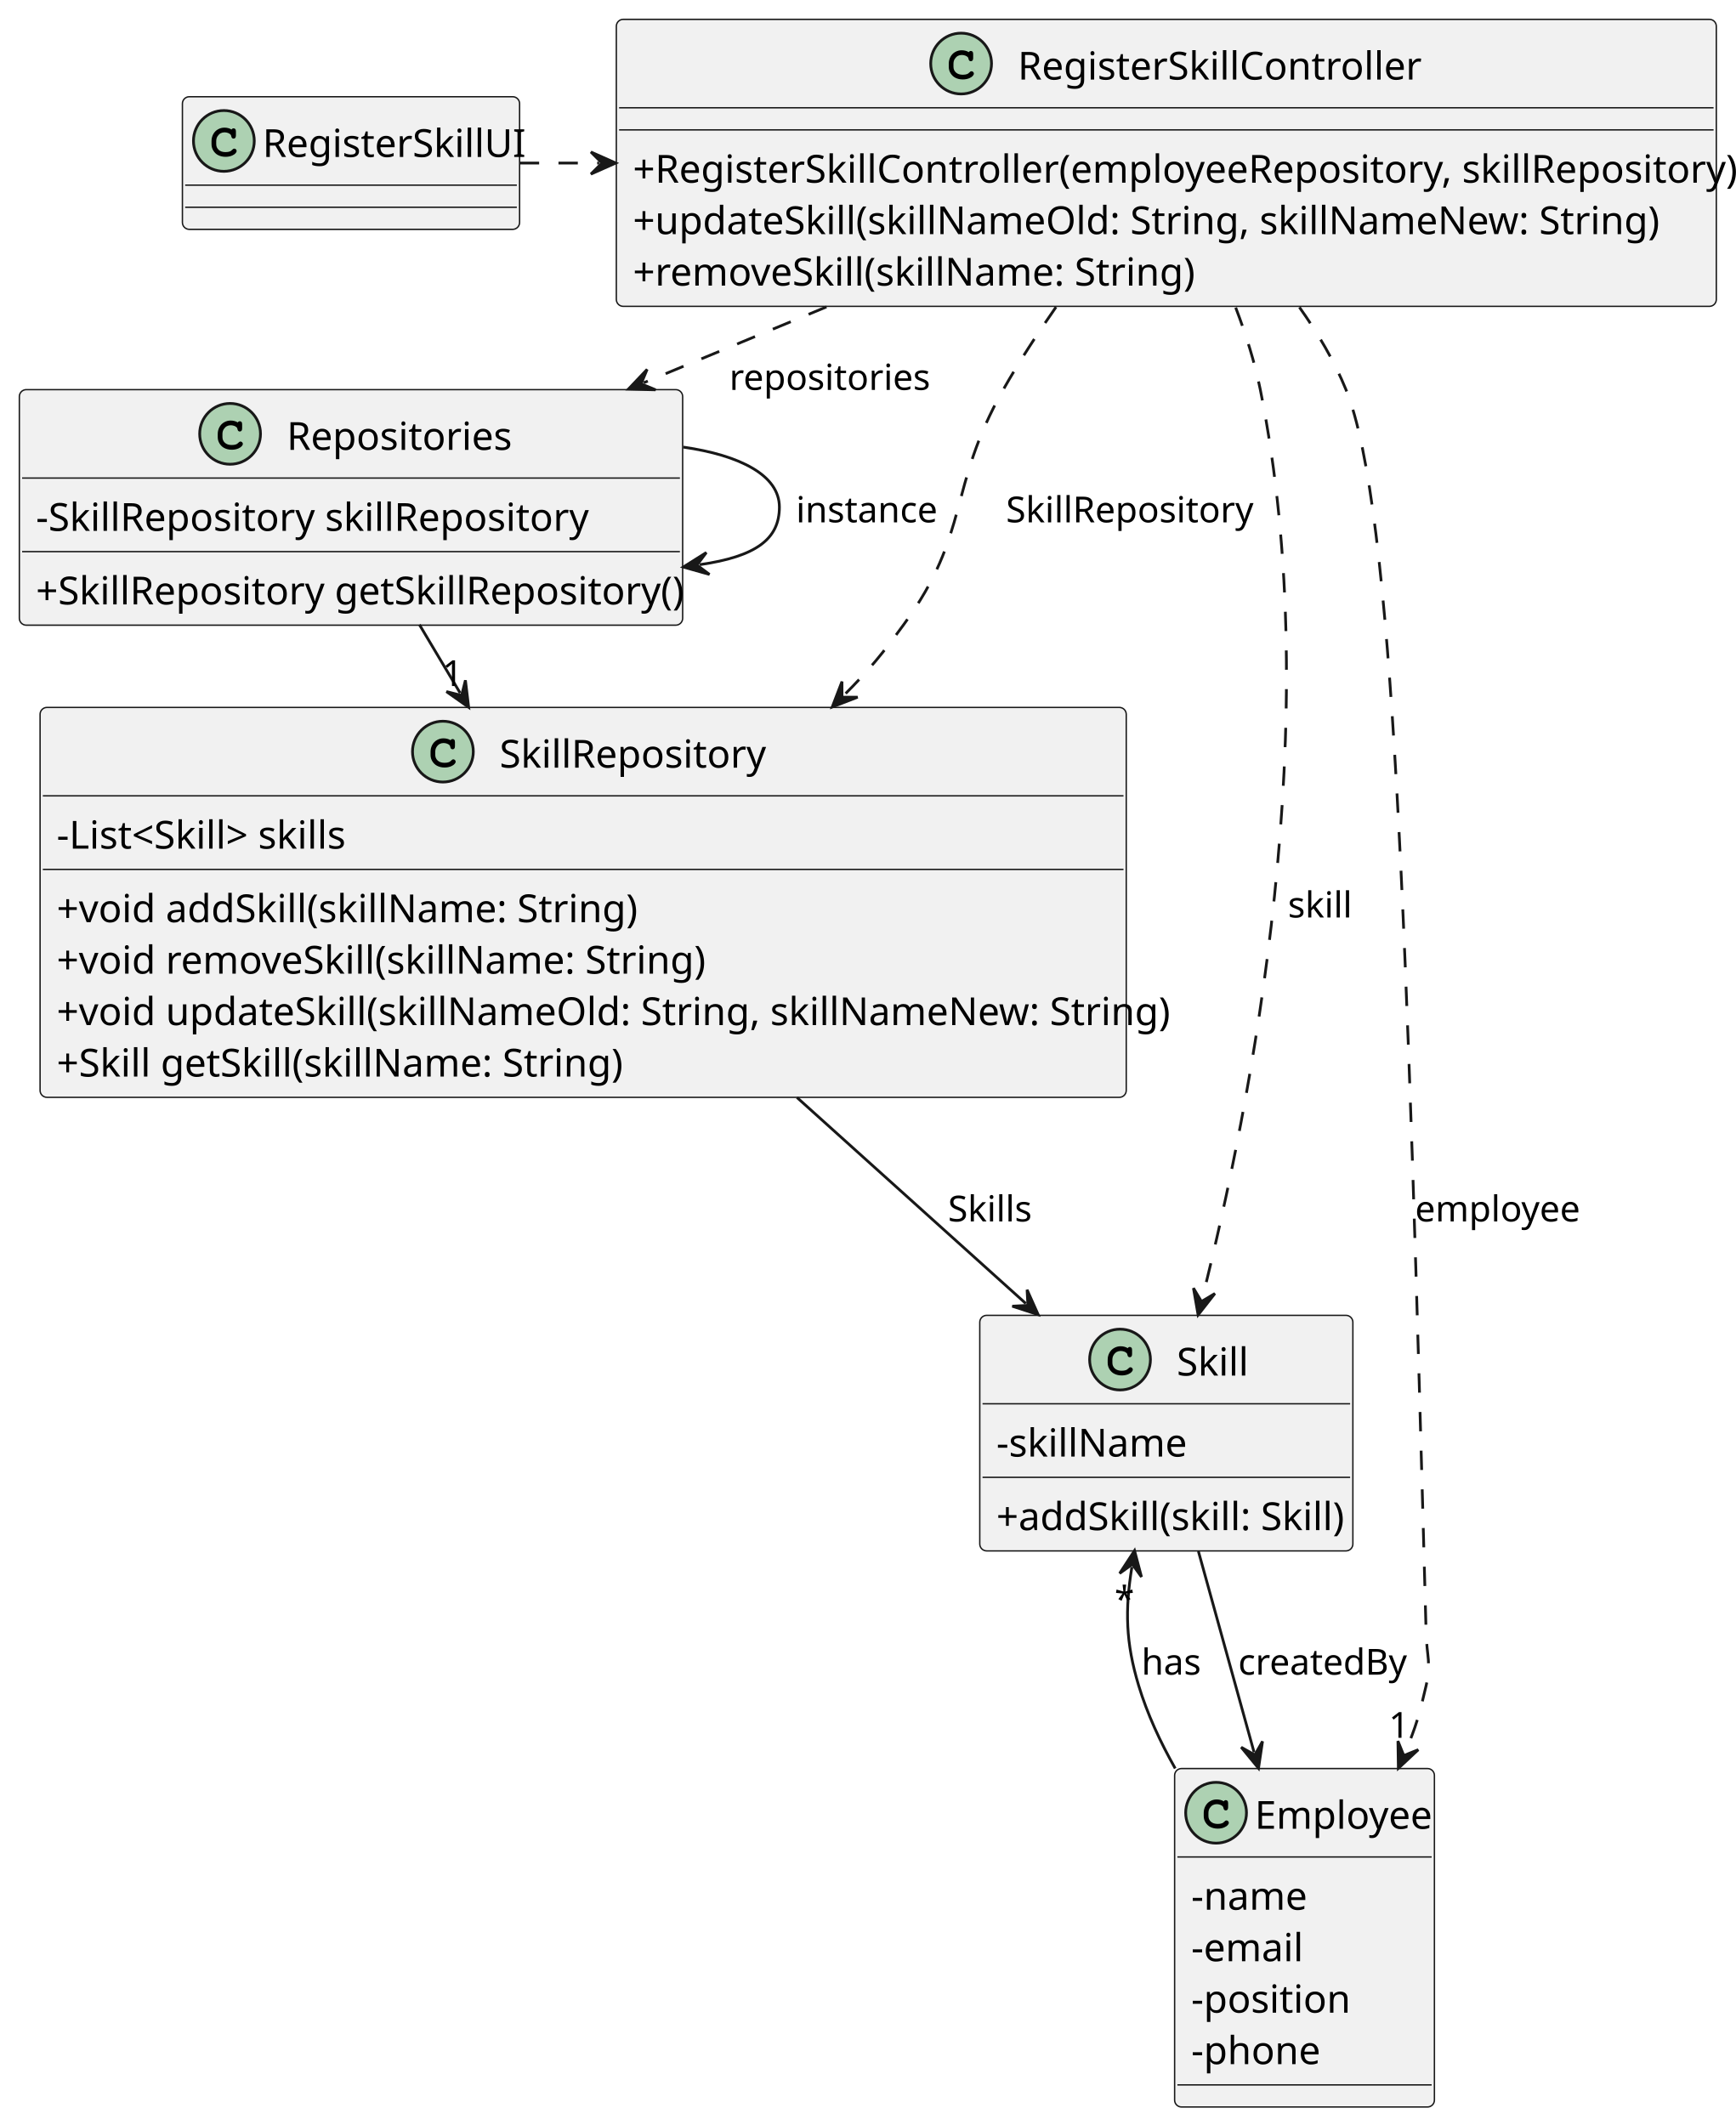
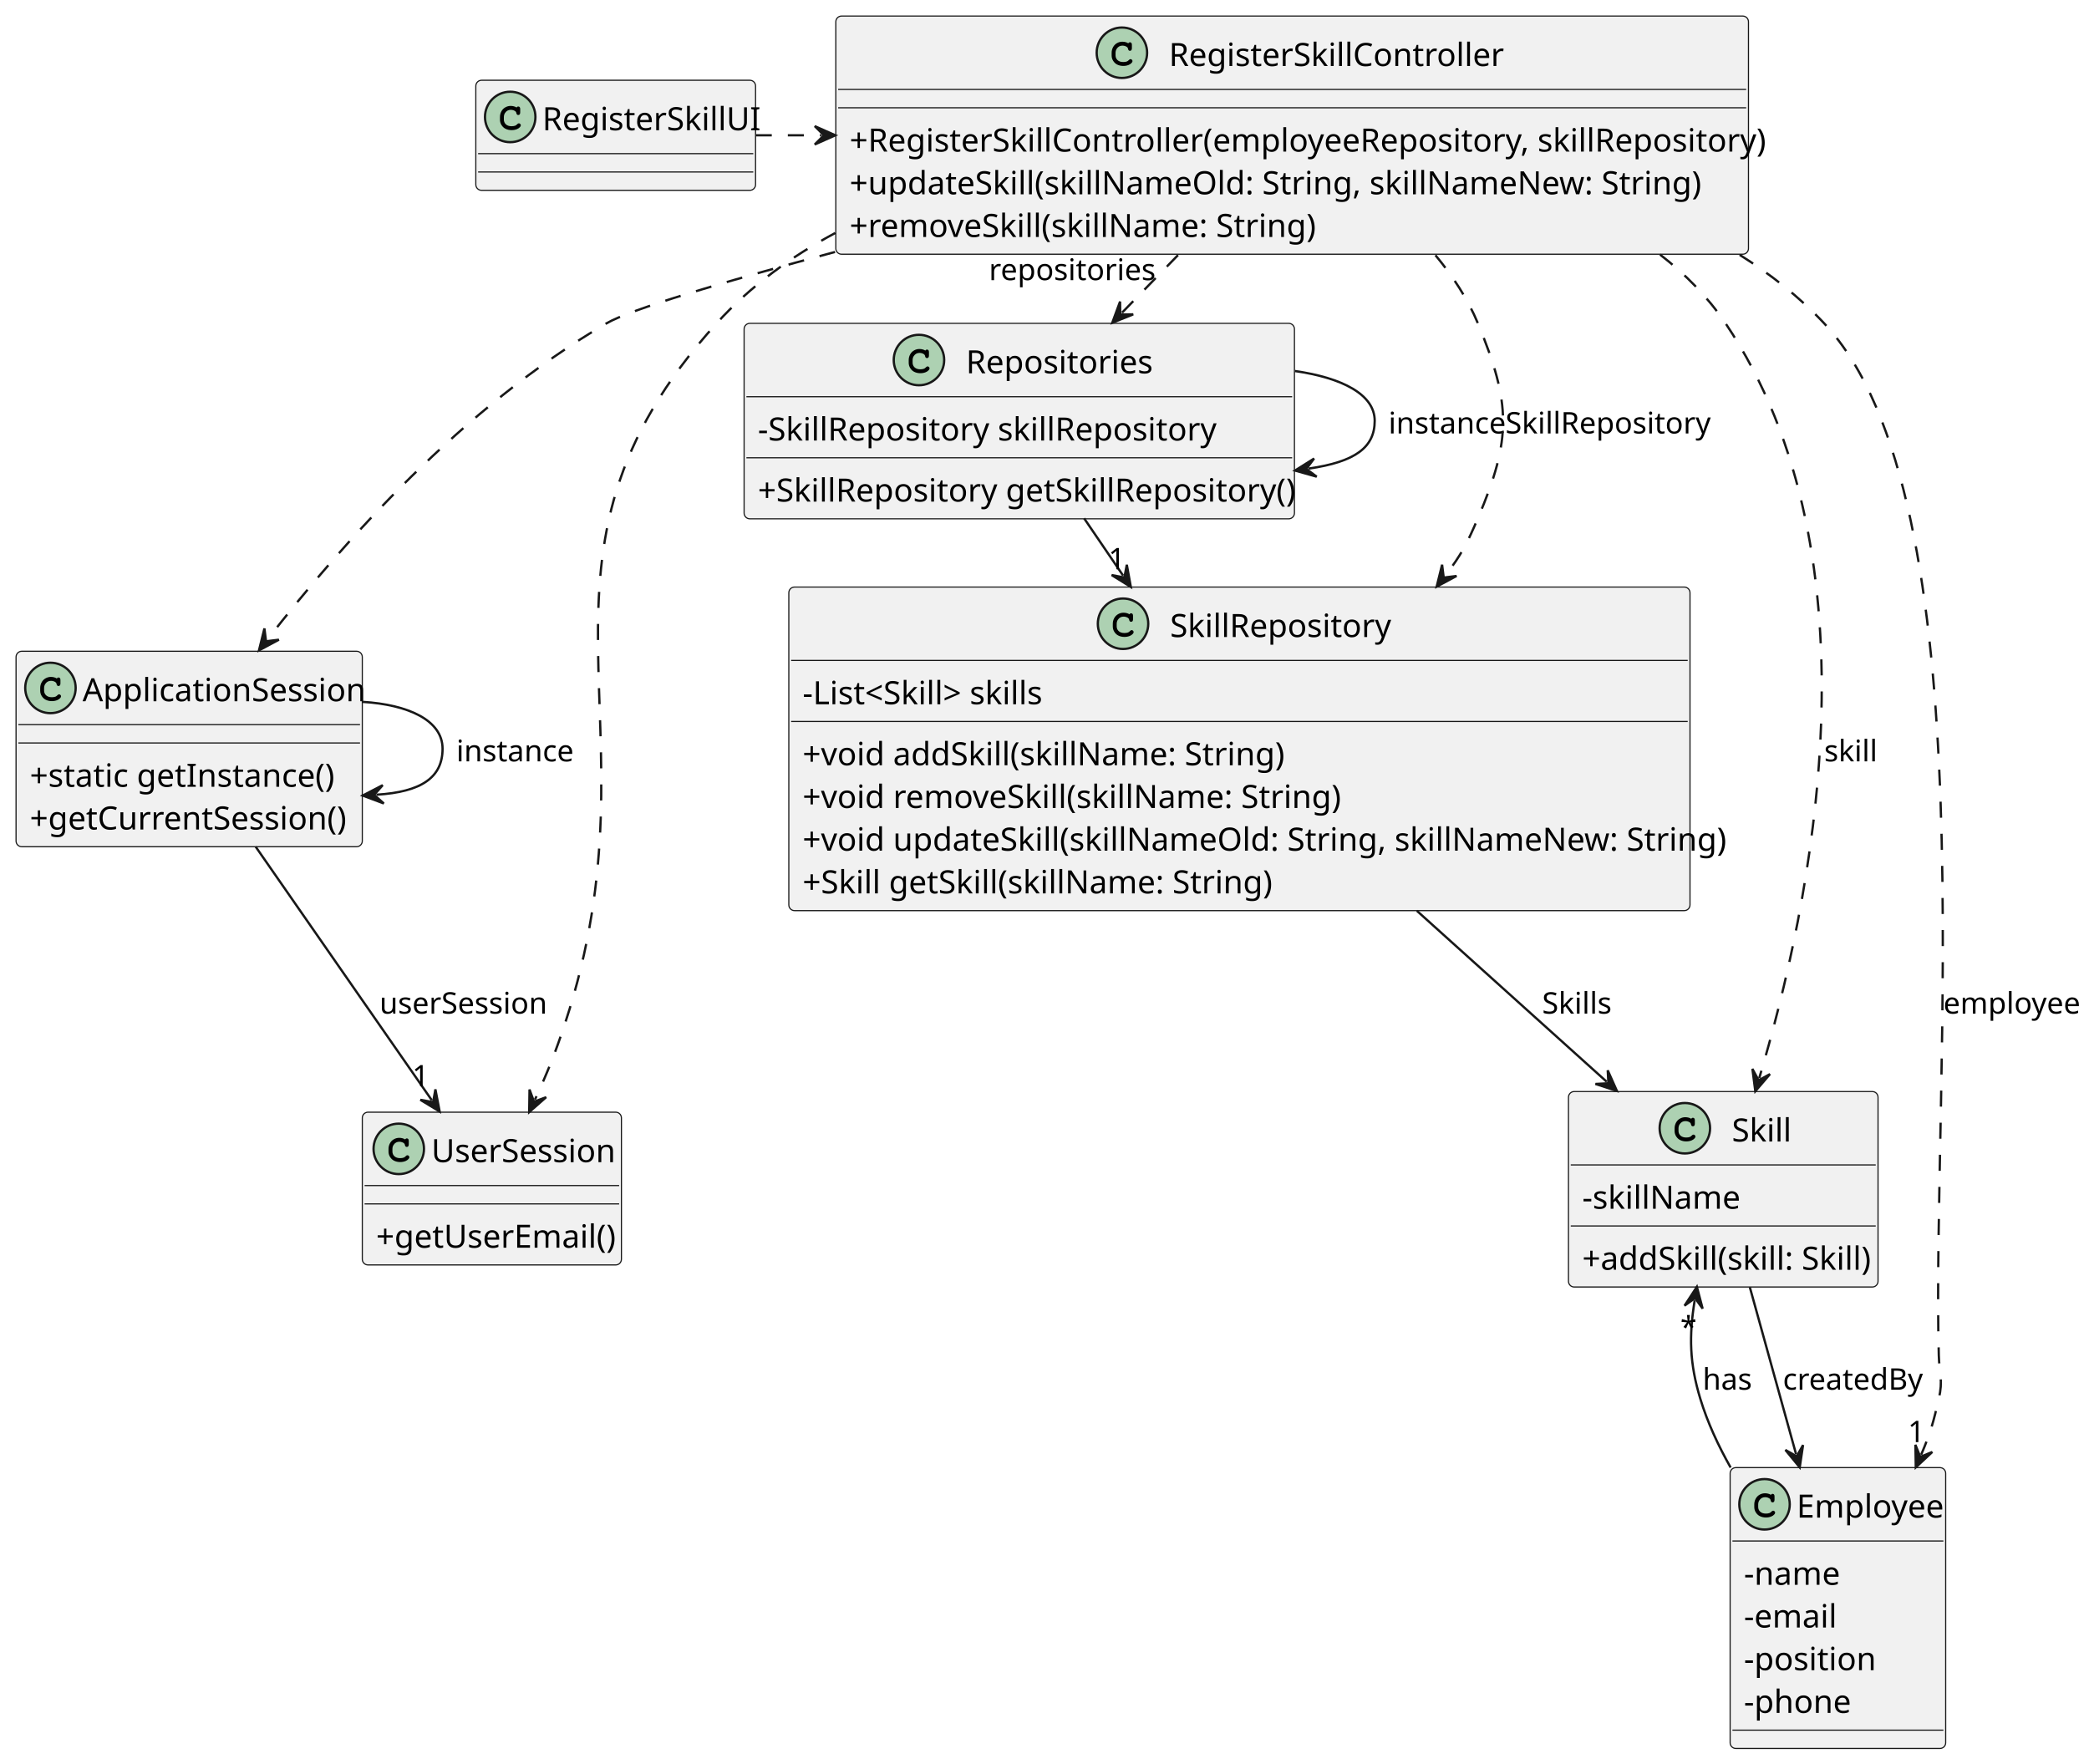
- <svg xmlns="http://www.w3.org/2000/svg" contentStyleType="text/css" height="769px" preserveAspectRatio="none" style="width:628px;height:769px;background:#FFFFFF;" version="1.1" viewBox="0 0 628 769" width="628px" zoomAndPan="magnify">
+ <svg xmlns="http://www.w3.org/2000/svg" contentStyleType="text/css" height="769px" preserveAspectRatio="none" style="width:911px;height:769px;background:#FFFFFF;" version="1.1" viewBox="0 0 911 769" width="911px" zoomAndPan="magnify">
  <defs />
  <g>
+     <g id="elem_ApplicationSession">
+       <rect codeLine="12" fill="#F1F1F1" height="85.242" id="ApplicationSession" rx="2.5" ry="2.5" style="stroke:#181818;stroke-width:0.5;" width="151" x="7" y="284" />
+       <ellipse cx="22" cy="300" fill="#ADD1B2" rx="11" ry="11" style="stroke:#181818;stroke-width:1.0;" />
+       <path d="M24.766,295.875 Q24.922,295.656 25.109,295.547 Q25.297,295.438 25.516,295.438 Q25.891,295.438 26.125,295.703 Q26.359,295.953 26.359,296.562 L26.359,298.016 Q26.359,298.625 26.125,298.891 Q25.891,299.156 25.516,299.156 Q25.172,299.156 24.969,298.953 Q24.766,298.766 24.656,298.25 Q24.609,297.891 24.422,297.703 Q24.094,297.328 23.484,297.109 Q22.875,296.891 22.25,296.891 Q21.484,296.891 20.844,297.219 Q20.219,297.547 19.719,298.297 Q19.234,299.047 19.234,300.078 L19.234,301.172 Q19.234,302.406 20.125,303.234 Q21.016,304.047 22.609,304.047 Q23.547,304.047 24.203,303.797 Q24.594,303.641 25.016,303.203 Q25.281,302.938 25.422,302.859 Q25.578,302.781 25.781,302.781 Q26.109,302.781 26.359,303.047 Q26.625,303.297 26.625,303.641 Q26.625,303.984 26.281,304.391 Q25.781,304.969 24.984,305.297 Q23.906,305.75 22.609,305.75 Q21.094,305.75 19.891,305.125 Q18.906,304.625 18.219,303.562 Q17.531,302.484 17.531,301.203 L17.531,300.047 Q17.531,298.719 18.141,297.578 Q18.766,296.422 19.859,295.812 Q20.953,295.188 22.188,295.188 Q22.922,295.188 23.562,295.359 Q24.219,295.516 24.766,295.875 Z " fill="#000000" />
+       <text fill="#000000" font-family="sans-serif" font-size="14" lengthAdjust="spacing" textLength="119" x="36" y="305.797">ApplicationSession</text>
+       <line style="stroke:#181818;stroke-width:0.5;" x1="8" x2="157" y1="316" y2="316" />
+       <line style="stroke:#181818;stroke-width:0.5;" x1="8" x2="157" y1="324" y2="324" />
+       <text fill="#000000" font-family="sans-serif" font-size="14" lengthAdjust="spacing" textLength="128" x="13" y="343.107">+static getInstance()</text>
+       <text fill="#000000" font-family="sans-serif" font-size="14" lengthAdjust="spacing" textLength="136" x="13" y="361.728">+getCurrentSession()</text>
+     </g>
+     <g id="elem_UserSession">
+       <rect codeLine="18" fill="#F1F1F1" height="66.621" id="UserSession" rx="2.5" ry="2.5" style="stroke:#181818;stroke-width:0.5;" width="113" x="158" y="485" />
+       <ellipse cx="173.9" cy="501" fill="#ADD1B2" rx="11" ry="11" style="stroke:#181818;stroke-width:1.0;" />
+       <path d="M176.666,496.875 Q176.822,496.656 177.009,496.547 Q177.197,496.438 177.416,496.438 Q177.791,496.438 178.025,496.703 Q178.259,496.953 178.259,497.562 L178.259,499.016 Q178.259,499.625 178.025,499.891 Q177.791,500.156 177.416,500.156 Q177.072,500.156 176.869,499.953 Q176.666,499.766 176.556,499.25 Q176.509,498.891 176.322,498.703 Q175.994,498.328 175.384,498.109 Q174.775,497.891 174.15,497.891 Q173.384,497.891 172.744,498.219 Q172.119,498.547 171.619,499.297 Q171.134,500.047 171.134,501.078 L171.134,502.172 Q171.134,503.406 172.025,504.234 Q172.916,505.047 174.509,505.047 Q175.447,505.047 176.103,504.797 Q176.494,504.641 176.916,504.203 Q177.181,503.938 177.322,503.859 Q177.478,503.781 177.681,503.781 Q178.009,503.781 178.259,504.047 Q178.525,504.297 178.525,504.641 Q178.525,504.984 178.181,505.391 Q177.681,505.969 176.884,506.297 Q175.806,506.75 174.509,506.75 Q172.994,506.75 171.791,506.125 Q170.806,505.625 170.119,504.562 Q169.431,503.484 169.431,502.203 L169.431,501.047 Q169.431,499.719 170.041,498.578 Q170.666,497.422 171.759,496.812 Q172.853,496.188 174.088,496.188 Q174.822,496.188 175.463,496.359 Q176.119,496.516 176.666,496.875 Z " fill="#000000" />
+       <text fill="#000000" font-family="sans-serif" font-size="14" lengthAdjust="spacing" textLength="79" x="188.1" y="506.797">UserSession</text>
+       <line style="stroke:#181818;stroke-width:0.5;" x1="159" x2="270" y1="517" y2="517" />
+       <line style="stroke:#181818;stroke-width:0.5;" x1="159" x2="270" y1="525" y2="525" />
+       <text fill="#000000" font-family="sans-serif" font-size="14" lengthAdjust="spacing" textLength="101" x="164" y="544.107">+getUserEmail()</text>
+     </g>
    <g id="elem_Employee">
-       <rect codeLine="16" fill="#F1F1F1" height="122.484" id="Employee" rx="2.5" ry="2.5" style="stroke:#181818;stroke-width:0.5;" width="94" x="425" y="640" />
-       <ellipse cx="440" cy="656" fill="#ADD1B2" rx="11" ry="11" style="stroke:#181818;stroke-width:1.0;" />
-       <path d="M442.766,651.875 Q442.922,651.656 443.109,651.547 Q443.297,651.438 443.516,651.438 Q443.891,651.438 444.125,651.703 Q444.359,651.953 444.359,652.562 L444.359,654.016 Q444.359,654.625 444.125,654.891 Q443.891,655.156 443.516,655.156 Q443.172,655.156 442.969,654.953 Q442.766,654.766 442.656,654.25 Q442.609,653.891 442.422,653.703 Q442.094,653.328 441.484,653.109 Q440.875,652.891 440.25,652.891 Q439.484,652.891 438.844,653.219 Q438.219,653.547 437.719,654.297 Q437.234,655.047 437.234,656.078 L437.234,657.172 Q437.234,658.406 438.125,659.234 Q439.016,660.047 440.609,660.047 Q441.547,660.047 442.203,659.797 Q442.594,659.641 443.016,659.203 Q443.281,658.938 443.422,658.859 Q443.578,658.781 443.781,658.781 Q444.109,658.781 444.359,659.047 Q444.625,659.297 444.625,659.641 Q444.625,659.984 444.281,660.391 Q443.781,660.969 442.984,661.297 Q441.906,661.75 440.609,661.75 Q439.094,661.75 437.891,661.125 Q436.906,660.625 436.219,659.562 Q435.531,658.484 435.531,657.203 L435.531,656.047 Q435.531,654.719 436.141,653.578 Q436.766,652.422 437.859,651.812 Q438.953,651.188 440.188,651.188 Q440.922,651.188 441.562,651.359 Q442.219,651.516 442.766,651.875 Z " fill="#000000" />
-       <text fill="#000000" font-family="sans-serif" font-size="14" lengthAdjust="spacing" textLength="62" x="454" y="661.797">Employee</text>
-       <line style="stroke:#181818;stroke-width:0.5;" x1="426" x2="518" y1="672" y2="672" />
-       <text fill="#000000" font-family="sans-serif" font-size="14" lengthAdjust="spacing" textLength="40" x="431" y="691.107">-name</text>
-       <text fill="#000000" font-family="sans-serif" font-size="14" lengthAdjust="spacing" textLength="38" x="431" y="709.729">-email</text>
-       <text fill="#000000" font-family="sans-serif" font-size="14" lengthAdjust="spacing" textLength="54" x="431" y="728.35">-position</text>
-       <text fill="#000000" font-family="sans-serif" font-size="14" lengthAdjust="spacing" textLength="45" x="431" y="746.971">-phone</text>
-       <line style="stroke:#181818;stroke-width:0.5;" x1="426" x2="518" y1="754.484" y2="754.484" />
+       <rect codeLine="23" fill="#F1F1F1" height="122.484" id="Employee" rx="2.5" ry="2.5" style="stroke:#181818;stroke-width:0.5;" width="94" x="754.5" y="640" />
+       <ellipse cx="769.5" cy="656" fill="#ADD1B2" rx="11" ry="11" style="stroke:#181818;stroke-width:1.0;" />
+       <path d="M772.266,651.875 Q772.422,651.656 772.609,651.547 Q772.797,651.438 773.016,651.438 Q773.391,651.438 773.625,651.703 Q773.859,651.953 773.859,652.562 L773.859,654.016 Q773.859,654.625 773.625,654.891 Q773.391,655.156 773.016,655.156 Q772.672,655.156 772.469,654.953 Q772.266,654.766 772.156,654.25 Q772.109,653.891 771.922,653.703 Q771.594,653.328 770.984,653.109 Q770.375,652.891 769.75,652.891 Q768.984,652.891 768.344,653.219 Q767.719,653.547 767.219,654.297 Q766.734,655.047 766.734,656.078 L766.734,657.172 Q766.734,658.406 767.625,659.234 Q768.516,660.047 770.109,660.047 Q771.047,660.047 771.703,659.797 Q772.094,659.641 772.516,659.203 Q772.781,658.938 772.922,658.859 Q773.078,658.781 773.281,658.781 Q773.609,658.781 773.859,659.047 Q774.125,659.297 774.125,659.641 Q774.125,659.984 773.781,660.391 Q773.281,660.969 772.484,661.297 Q771.406,661.75 770.109,661.75 Q768.594,661.75 767.391,661.125 Q766.406,660.625 765.719,659.562 Q765.031,658.484 765.031,657.203 L765.031,656.047 Q765.031,654.719 765.641,653.578 Q766.266,652.422 767.359,651.812 Q768.453,651.188 769.688,651.188 Q770.422,651.188 771.062,651.359 Q771.719,651.516 772.266,651.875 Z " fill="#000000" />
+       <text fill="#000000" font-family="sans-serif" font-size="14" lengthAdjust="spacing" textLength="62" x="783.5" y="661.797">Employee</text>
+       <line style="stroke:#181818;stroke-width:0.5;" x1="755.5" x2="847.5" y1="672" y2="672" />
+       <text fill="#000000" font-family="sans-serif" font-size="14" lengthAdjust="spacing" textLength="40" x="760.5" y="691.107">-name</text>
+       <text fill="#000000" font-family="sans-serif" font-size="14" lengthAdjust="spacing" textLength="38" x="760.5" y="709.729">-email</text>
+       <text fill="#000000" font-family="sans-serif" font-size="14" lengthAdjust="spacing" textLength="54" x="760.5" y="728.35">-position</text>
+       <text fill="#000000" font-family="sans-serif" font-size="14" lengthAdjust="spacing" textLength="45" x="760.5" y="746.971">-phone</text>
+       <line style="stroke:#181818;stroke-width:0.5;" x1="755.5" x2="847.5" y1="754.484" y2="754.484" />
    </g>
    <g id="elem_Skill">
-       <rect codeLine="23" fill="#F1F1F1" height="85.242" id="Skill" rx="2.5" ry="2.5" style="stroke:#181818;stroke-width:0.5;" width="135" x="354.5" y="476" />
-       <ellipse cx="405.25" cy="492" fill="#ADD1B2" rx="11" ry="11" style="stroke:#181818;stroke-width:1.0;" />
-       <path d="M408.016,487.875 Q408.172,487.656 408.359,487.547 Q408.547,487.438 408.766,487.438 Q409.141,487.438 409.375,487.703 Q409.609,487.953 409.609,488.562 L409.609,490.016 Q409.609,490.625 409.375,490.891 Q409.141,491.156 408.766,491.156 Q408.422,491.156 408.219,490.953 Q408.016,490.766 407.906,490.25 Q407.859,489.891 407.672,489.703 Q407.344,489.328 406.734,489.109 Q406.125,488.891 405.5,488.891 Q404.734,488.891 404.094,489.219 Q403.469,489.547 402.969,490.297 Q402.484,491.047 402.484,492.078 L402.484,493.172 Q402.484,494.406 403.375,495.234 Q404.266,496.047 405.859,496.047 Q406.797,496.047 407.453,495.797 Q407.844,495.641 408.266,495.203 Q408.531,494.938 408.672,494.859 Q408.828,494.781 409.031,494.781 Q409.359,494.781 409.609,495.047 Q409.875,495.297 409.875,495.641 Q409.875,495.984 409.531,496.391 Q409.031,496.969 408.234,497.297 Q407.156,497.75 405.859,497.75 Q404.344,497.75 403.141,497.125 Q402.156,496.625 401.469,495.562 Q400.781,494.484 400.781,493.203 L400.781,492.047 Q400.781,490.719 401.391,489.578 Q402.016,488.422 403.109,487.812 Q404.203,487.188 405.438,487.188 Q406.172,487.188 406.812,487.359 Q407.469,487.516 408.016,487.875 Z " fill="#000000" />
-       <text fill="#000000" font-family="sans-serif" font-size="14" lengthAdjust="spacing" textLength="25" x="425.75" y="497.797">Skill</text>
-       <line style="stroke:#181818;stroke-width:0.5;" x1="355.5" x2="488.5" y1="508" y2="508" />
-       <text fill="#000000" font-family="sans-serif" font-size="14" lengthAdjust="spacing" textLength="64" x="360.5" y="527.107">-skillName</text>
-       <line style="stroke:#181818;stroke-width:0.5;" x1="355.5" x2="488.5" y1="534.621" y2="534.621" />
-       <text fill="#000000" font-family="sans-serif" font-size="14" lengthAdjust="spacing" textLength="123" x="360.5" y="553.729">+addSkill(skill: Skill)</text>
+       <rect codeLine="30" fill="#F1F1F1" height="85.242" id="Skill" rx="2.5" ry="2.5" style="stroke:#181818;stroke-width:0.5;" width="135" x="684" y="476" />
+       <ellipse cx="734.75" cy="492" fill="#ADD1B2" rx="11" ry="11" style="stroke:#181818;stroke-width:1.0;" />
+       <path d="M737.516,487.875 Q737.672,487.656 737.859,487.547 Q738.047,487.438 738.266,487.438 Q738.641,487.438 738.875,487.703 Q739.109,487.953 739.109,488.562 L739.109,490.016 Q739.109,490.625 738.875,490.891 Q738.641,491.156 738.266,491.156 Q737.922,491.156 737.719,490.953 Q737.516,490.766 737.406,490.25 Q737.359,489.891 737.172,489.703 Q736.844,489.328 736.234,489.109 Q735.625,488.891 735,488.891 Q734.234,488.891 733.594,489.219 Q732.969,489.547 732.469,490.297 Q731.984,491.047 731.984,492.078 L731.984,493.172 Q731.984,494.406 732.875,495.234 Q733.766,496.047 735.359,496.047 Q736.297,496.047 736.953,495.797 Q737.344,495.641 737.766,495.203 Q738.031,494.938 738.172,494.859 Q738.328,494.781 738.531,494.781 Q738.859,494.781 739.109,495.047 Q739.375,495.297 739.375,495.641 Q739.375,495.984 739.031,496.391 Q738.531,496.969 737.734,497.297 Q736.656,497.75 735.359,497.75 Q733.844,497.75 732.641,497.125 Q731.656,496.625 730.969,495.562 Q730.281,494.484 730.281,493.203 L730.281,492.047 Q730.281,490.719 730.891,489.578 Q731.516,488.422 732.609,487.812 Q733.703,487.188 734.938,487.188 Q735.672,487.188 736.312,487.359 Q736.969,487.516 737.516,487.875 Z " fill="#000000" />
+       <text fill="#000000" font-family="sans-serif" font-size="14" lengthAdjust="spacing" textLength="25" x="755.25" y="497.797">Skill</text>
+       <line style="stroke:#181818;stroke-width:0.5;" x1="685" x2="818" y1="508" y2="508" />
+       <text fill="#000000" font-family="sans-serif" font-size="14" lengthAdjust="spacing" textLength="64" x="690" y="527.107">-skillName</text>
+       <line style="stroke:#181818;stroke-width:0.5;" x1="685" x2="818" y1="534.621" y2="534.621" />
+       <text fill="#000000" font-family="sans-serif" font-size="14" lengthAdjust="spacing" textLength="123" x="690" y="553.729">+addSkill(skill: Skill)</text>
    </g>
    <g id="elem_SkillRepository">
-       <rect codeLine="29" fill="#F1F1F1" height="141.106" id="SkillRepository" rx="2.5" ry="2.5" style="stroke:#181818;stroke-width:0.5;" width="393" x="14.5" y="256" />
-       <ellipse cx="160.25" cy="272" fill="#ADD1B2" rx="11" ry="11" style="stroke:#181818;stroke-width:1.0;" />
-       <path d="M163.016,267.875 Q163.172,267.656 163.359,267.547 Q163.547,267.438 163.766,267.438 Q164.141,267.438 164.375,267.703 Q164.609,267.953 164.609,268.562 L164.609,270.016 Q164.609,270.625 164.375,270.891 Q164.141,271.156 163.766,271.156 Q163.422,271.156 163.219,270.953 Q163.016,270.766 162.906,270.25 Q162.859,269.891 162.672,269.703 Q162.344,269.328 161.734,269.109 Q161.125,268.891 160.5,268.891 Q159.734,268.891 159.094,269.219 Q158.469,269.547 157.969,270.297 Q157.484,271.047 157.484,272.078 L157.484,273.172 Q157.484,274.406 158.375,275.234 Q159.266,276.047 160.859,276.047 Q161.797,276.047 162.453,275.797 Q162.844,275.641 163.266,275.203 Q163.531,274.938 163.672,274.859 Q163.828,274.781 164.031,274.781 Q164.359,274.781 164.609,275.047 Q164.875,275.297 164.875,275.641 Q164.875,275.984 164.531,276.391 Q164.031,276.969 163.234,277.297 Q162.156,277.75 160.859,277.75 Q159.344,277.75 158.141,277.125 Q157.156,276.625 156.469,275.562 Q155.781,274.484 155.781,273.203 L155.781,272.047 Q155.781,270.719 156.391,269.578 Q157.016,268.422 158.109,267.812 Q159.203,267.188 160.438,267.188 Q161.172,267.188 161.812,267.359 Q162.469,267.516 163.016,267.875 Z " fill="#000000" />
-       <text fill="#000000" font-family="sans-serif" font-size="14" lengthAdjust="spacing" textLength="93" x="180.75" y="277.797">SkillRepository</text>
-       <line style="stroke:#181818;stroke-width:0.5;" x1="15.5" x2="406.5" y1="288" y2="288" />
-       <text fill="#000000" font-family="sans-serif" font-size="14" lengthAdjust="spacing" textLength="102" x="20.5" y="307.107">-List&lt;Skill&gt; skills</text>
-       <line style="stroke:#181818;stroke-width:0.5;" x1="15.5" x2="406.5" y1="314.621" y2="314.621" />
-       <text fill="#000000" font-family="sans-serif" font-size="14" lengthAdjust="spacing" textLength="201" x="20.5" y="333.728">+void addSkill(skillName: String)</text>
-       <text fill="#000000" font-family="sans-serif" font-size="14" lengthAdjust="spacing" textLength="224" x="20.5" y="352.35">+void removeSkill(skillName: String)</text>
-       <text fill="#000000" font-family="sans-serif" font-size="14" lengthAdjust="spacing" textLength="381" x="20.5" y="370.971">+void updateSkill(skillNameOld: String, skillNameNew: String)</text>
-       <text fill="#000000" font-family="sans-serif" font-size="14" lengthAdjust="spacing" textLength="196" x="20.5" y="389.592">+Skill getSkill(skillName: String)</text>
+       <rect codeLine="36" fill="#F1F1F1" height="141.106" id="SkillRepository" rx="2.5" ry="2.5" style="stroke:#181818;stroke-width:0.5;" width="393" x="344" y="256" />
+       <ellipse cx="489.75" cy="272" fill="#ADD1B2" rx="11" ry="11" style="stroke:#181818;stroke-width:1.0;" />
+       <path d="M492.516,267.875 Q492.672,267.656 492.859,267.547 Q493.047,267.438 493.266,267.438 Q493.641,267.438 493.875,267.703 Q494.109,267.953 494.109,268.562 L494.109,270.016 Q494.109,270.625 493.875,270.891 Q493.641,271.156 493.266,271.156 Q492.922,271.156 492.719,270.953 Q492.516,270.766 492.406,270.25 Q492.359,269.891 492.172,269.703 Q491.844,269.328 491.234,269.109 Q490.625,268.891 490,268.891 Q489.234,268.891 488.594,269.219 Q487.969,269.547 487.469,270.297 Q486.984,271.047 486.984,272.078 L486.984,273.172 Q486.984,274.406 487.875,275.234 Q488.766,276.047 490.359,276.047 Q491.297,276.047 491.953,275.797 Q492.344,275.641 492.766,275.203 Q493.031,274.938 493.172,274.859 Q493.328,274.781 493.531,274.781 Q493.859,274.781 494.109,275.047 Q494.375,275.297 494.375,275.641 Q494.375,275.984 494.031,276.391 Q493.531,276.969 492.734,277.297 Q491.656,277.75 490.359,277.75 Q488.844,277.75 487.641,277.125 Q486.656,276.625 485.969,275.562 Q485.281,274.484 485.281,273.203 L485.281,272.047 Q485.281,270.719 485.891,269.578 Q486.516,268.422 487.609,267.812 Q488.703,267.188 489.938,267.188 Q490.672,267.188 491.312,267.359 Q491.969,267.516 492.516,267.875 Z " fill="#000000" />
+       <text fill="#000000" font-family="sans-serif" font-size="14" lengthAdjust="spacing" textLength="93" x="510.25" y="277.797">SkillRepository</text>
+       <line style="stroke:#181818;stroke-width:0.5;" x1="345" x2="736" y1="288" y2="288" />
+       <text fill="#000000" font-family="sans-serif" font-size="14" lengthAdjust="spacing" textLength="102" x="350" y="307.107">-List&lt;Skill&gt; skills</text>
+       <line style="stroke:#181818;stroke-width:0.5;" x1="345" x2="736" y1="314.621" y2="314.621" />
+       <text fill="#000000" font-family="sans-serif" font-size="14" lengthAdjust="spacing" textLength="201" x="350" y="333.728">+void addSkill(skillName: String)</text>
+       <text fill="#000000" font-family="sans-serif" font-size="14" lengthAdjust="spacing" textLength="224" x="350" y="352.35">+void removeSkill(skillName: String)</text>
+       <text fill="#000000" font-family="sans-serif" font-size="14" lengthAdjust="spacing" textLength="381" x="350" y="370.971">+void updateSkill(skillNameOld: String, skillNameNew: String)</text>
+       <text fill="#000000" font-family="sans-serif" font-size="14" lengthAdjust="spacing" textLength="196" x="350" y="389.592">+Skill getSkill(skillName: String)</text>
    </g>
    <g id="elem_RegisterSkillUI">
-       <rect codeLine="38" fill="#F1F1F1" height="48" id="RegisterSkillUI" rx="2.5" ry="2.5" style="stroke:#181818;stroke-width:0.5;" width="122" x="66" y="35" />
-       <ellipse cx="81" cy="51" fill="#ADD1B2" rx="11" ry="11" style="stroke:#181818;stroke-width:1.0;" />
-       <path d="M83.766,46.875 Q83.922,46.656 84.109,46.547 Q84.297,46.438 84.516,46.438 Q84.891,46.438 85.125,46.703 Q85.359,46.953 85.359,47.562 L85.359,49.016 Q85.359,49.625 85.125,49.891 Q84.891,50.156 84.516,50.156 Q84.172,50.156 83.969,49.953 Q83.766,49.766 83.656,49.25 Q83.609,48.891 83.422,48.703 Q83.094,48.328 82.484,48.109 Q81.875,47.891 81.25,47.891 Q80.484,47.891 79.844,48.219 Q79.219,48.547 78.719,49.297 Q78.234,50.047 78.234,51.078 L78.234,52.172 Q78.234,53.406 79.125,54.234 Q80.016,55.047 81.609,55.047 Q82.547,55.047 83.203,54.797 Q83.594,54.641 84.016,54.203 Q84.281,53.938 84.422,53.859 Q84.578,53.781 84.781,53.781 Q85.109,53.781 85.359,54.047 Q85.625,54.297 85.625,54.641 Q85.625,54.984 85.281,55.391 Q84.781,55.969 83.984,56.297 Q82.906,56.75 81.609,56.75 Q80.094,56.75 78.891,56.125 Q77.906,55.625 77.219,54.562 Q76.531,53.484 76.531,52.203 L76.531,51.047 Q76.531,49.719 77.141,48.578 Q77.766,47.422 78.859,46.812 Q79.953,46.188 81.188,46.188 Q81.922,46.188 82.562,46.359 Q83.219,46.516 83.766,46.875 Z " fill="#000000" />
-       <text fill="#000000" font-family="sans-serif" font-size="14" lengthAdjust="spacing" textLength="90" x="95" y="56.797">RegisterSkillUI</text>
-       <line style="stroke:#181818;stroke-width:0.5;" x1="67" x2="187" y1="67" y2="67" />
-       <line style="stroke:#181818;stroke-width:0.5;" x1="67" x2="187" y1="75" y2="75" />
+       <rect codeLine="45" fill="#F1F1F1" height="48" id="RegisterSkillUI" rx="2.5" ry="2.5" style="stroke:#181818;stroke-width:0.5;" width="122" x="207.5" y="35" />
+       <ellipse cx="222.5" cy="51" fill="#ADD1B2" rx="11" ry="11" style="stroke:#181818;stroke-width:1.0;" />
+       <path d="M225.266,46.875 Q225.422,46.656 225.609,46.547 Q225.797,46.438 226.016,46.438 Q226.391,46.438 226.625,46.703 Q226.859,46.953 226.859,47.562 L226.859,49.016 Q226.859,49.625 226.625,49.891 Q226.391,50.156 226.016,50.156 Q225.672,50.156 225.469,49.953 Q225.266,49.766 225.156,49.25 Q225.109,48.891 224.922,48.703 Q224.594,48.328 223.984,48.109 Q223.375,47.891 222.75,47.891 Q221.984,47.891 221.344,48.219 Q220.719,48.547 220.219,49.297 Q219.734,50.047 219.734,51.078 L219.734,52.172 Q219.734,53.406 220.625,54.234 Q221.516,55.047 223.109,55.047 Q224.047,55.047 224.703,54.797 Q225.094,54.641 225.516,54.203 Q225.781,53.938 225.922,53.859 Q226.078,53.781 226.281,53.781 Q226.609,53.781 226.859,54.047 Q227.125,54.297 227.125,54.641 Q227.125,54.984 226.781,55.391 Q226.281,55.969 225.484,56.297 Q224.406,56.75 223.109,56.75 Q221.594,56.75 220.391,56.125 Q219.406,55.625 218.719,54.562 Q218.031,53.484 218.031,52.203 L218.031,51.047 Q218.031,49.719 218.641,48.578 Q219.266,47.422 220.359,46.812 Q221.453,46.188 222.688,46.188 Q223.422,46.188 224.062,46.359 Q224.719,46.516 225.266,46.875 Z " fill="#000000" />
+       <text fill="#000000" font-family="sans-serif" font-size="14" lengthAdjust="spacing" textLength="90" x="236.5" y="56.797">RegisterSkillUI</text>
+       <line style="stroke:#181818;stroke-width:0.5;" x1="208.5" x2="328.5" y1="67" y2="67" />
+       <line style="stroke:#181818;stroke-width:0.5;" x1="208.5" x2="328.5" y1="75" y2="75" />
    </g>
    <g id="elem_Repositories">
-       <rect codeLine="41" fill="#F1F1F1" height="85.242" id="Repositories" rx="2.5" ry="2.5" style="stroke:#181818;stroke-width:0.5;" width="240" x="7" y="141" />
-       <ellipse cx="83.25" cy="157" fill="#ADD1B2" rx="11" ry="11" style="stroke:#181818;stroke-width:1.0;" />
-       <path d="M86.016,152.875 Q86.172,152.656 86.359,152.547 Q86.547,152.438 86.766,152.438 Q87.141,152.438 87.375,152.703 Q87.609,152.953 87.609,153.562 L87.609,155.016 Q87.609,155.625 87.375,155.891 Q87.141,156.156 86.766,156.156 Q86.422,156.156 86.219,155.953 Q86.016,155.766 85.906,155.25 Q85.859,154.891 85.672,154.703 Q85.344,154.328 84.734,154.109 Q84.125,153.891 83.5,153.891 Q82.734,153.891 82.094,154.219 Q81.469,154.547 80.969,155.297 Q80.484,156.047 80.484,157.078 L80.484,158.172 Q80.484,159.406 81.375,160.234 Q82.266,161.047 83.859,161.047 Q84.797,161.047 85.453,160.797 Q85.844,160.641 86.266,160.203 Q86.531,159.938 86.672,159.859 Q86.828,159.781 87.031,159.781 Q87.359,159.781 87.609,160.047 Q87.875,160.297 87.875,160.641 Q87.875,160.984 87.531,161.391 Q87.031,161.969 86.234,162.297 Q85.156,162.75 83.859,162.75 Q82.344,162.75 81.141,162.125 Q80.156,161.625 79.469,160.562 Q78.781,159.484 78.781,158.203 L78.781,157.047 Q78.781,155.719 79.391,154.578 Q80.016,153.422 81.109,152.812 Q82.203,152.188 83.438,152.188 Q84.172,152.188 84.812,152.359 Q85.469,152.516 86.016,152.875 Z " fill="#000000" />
-       <text fill="#000000" font-family="sans-serif" font-size="14" lengthAdjust="spacing" textLength="79" x="103.75" y="162.797">Repositories</text>
-       <line style="stroke:#181818;stroke-width:0.5;" x1="8" x2="246" y1="173" y2="173" />
-       <text fill="#000000" font-family="sans-serif" font-size="14" lengthAdjust="spacing" textLength="193" x="13" y="192.107">-SkillRepository skillRepository</text>
-       <line style="stroke:#181818;stroke-width:0.5;" x1="8" x2="246" y1="199.621" y2="199.621" />
-       <text fill="#000000" font-family="sans-serif" font-size="14" lengthAdjust="spacing" textLength="228" x="13" y="218.728">+SkillRepository getSkillRepository()</text>
+       <rect codeLine="48" fill="#F1F1F1" height="85.242" id="Repositories" rx="2.5" ry="2.5" style="stroke:#181818;stroke-width:0.5;" width="240" x="324.5" y="141" />
+       <ellipse cx="400.75" cy="157" fill="#ADD1B2" rx="11" ry="11" style="stroke:#181818;stroke-width:1.0;" />
+       <path d="M403.516,152.875 Q403.672,152.656 403.859,152.547 Q404.047,152.438 404.266,152.438 Q404.641,152.438 404.875,152.703 Q405.109,152.953 405.109,153.562 L405.109,155.016 Q405.109,155.625 404.875,155.891 Q404.641,156.156 404.266,156.156 Q403.922,156.156 403.719,155.953 Q403.516,155.766 403.406,155.25 Q403.359,154.891 403.172,154.703 Q402.844,154.328 402.234,154.109 Q401.625,153.891 401,153.891 Q400.234,153.891 399.594,154.219 Q398.969,154.547 398.469,155.297 Q397.984,156.047 397.984,157.078 L397.984,158.172 Q397.984,159.406 398.875,160.234 Q399.766,161.047 401.359,161.047 Q402.297,161.047 402.953,160.797 Q403.344,160.641 403.766,160.203 Q404.031,159.938 404.172,159.859 Q404.328,159.781 404.531,159.781 Q404.859,159.781 405.109,160.047 Q405.375,160.297 405.375,160.641 Q405.375,160.984 405.031,161.391 Q404.531,161.969 403.734,162.297 Q402.656,162.75 401.359,162.75 Q399.844,162.75 398.641,162.125 Q397.656,161.625 396.969,160.562 Q396.281,159.484 396.281,158.203 L396.281,157.047 Q396.281,155.719 396.891,154.578 Q397.516,153.422 398.609,152.812 Q399.703,152.188 400.938,152.188 Q401.672,152.188 402.312,152.359 Q402.969,152.516 403.516,152.875 Z " fill="#000000" />
+       <text fill="#000000" font-family="sans-serif" font-size="14" lengthAdjust="spacing" textLength="79" x="421.25" y="162.797">Repositories</text>
+       <line style="stroke:#181818;stroke-width:0.5;" x1="325.5" x2="563.5" y1="173" y2="173" />
+       <text fill="#000000" font-family="sans-serif" font-size="14" lengthAdjust="spacing" textLength="193" x="330.5" y="192.107">-SkillRepository skillRepository</text>
+       <line style="stroke:#181818;stroke-width:0.5;" x1="325.5" x2="563.5" y1="199.621" y2="199.621" />
+       <text fill="#000000" font-family="sans-serif" font-size="14" lengthAdjust="spacing" textLength="228" x="330.5" y="218.728">+SkillRepository getSkillRepository()</text>
    </g>
    <g id="elem_RegisterSkillController">
-       <rect codeLine="47" fill="#F1F1F1" height="103.863" id="RegisterSkillController" rx="2.5" ry="2.5" style="stroke:#181818;stroke-width:0.5;" width="398" x="223" y="7" />
-       <ellipse cx="347.75" cy="23" fill="#ADD1B2" rx="11" ry="11" style="stroke:#181818;stroke-width:1.0;" />
-       <path d="M350.516,18.875 Q350.672,18.656 350.859,18.547 Q351.047,18.438 351.266,18.438 Q351.641,18.438 351.875,18.703 Q352.109,18.953 352.109,19.562 L352.109,21.016 Q352.109,21.625 351.875,21.891 Q351.641,22.156 351.266,22.156 Q350.922,22.156 350.719,21.953 Q350.516,21.766 350.406,21.25 Q350.359,20.891 350.172,20.703 Q349.844,20.328 349.234,20.109 Q348.625,19.891 348,19.891 Q347.234,19.891 346.594,20.219 Q345.969,20.547 345.469,21.297 Q344.984,22.047 344.984,23.078 L344.984,24.172 Q344.984,25.406 345.875,26.234 Q346.766,27.047 348.359,27.047 Q349.297,27.047 349.953,26.797 Q350.344,26.641 350.766,26.203 Q351.031,25.938 351.172,25.859 Q351.328,25.781 351.531,25.781 Q351.859,25.781 352.109,26.047 Q352.375,26.297 352.375,26.641 Q352.375,26.984 352.031,27.391 Q351.531,27.969 350.734,28.297 Q349.656,28.75 348.359,28.75 Q346.844,28.75 345.641,28.125 Q344.656,27.625 343.969,26.562 Q343.281,25.484 343.281,24.203 L343.281,23.047 Q343.281,21.719 343.891,20.578 Q344.516,19.422 345.609,18.812 Q346.703,18.188 347.938,18.188 Q348.672,18.188 349.312,18.359 Q349.969,18.516 350.516,18.875 Z " fill="#000000" />
-       <text fill="#000000" font-family="sans-serif" font-size="14" lengthAdjust="spacing" textLength="140" x="368.25" y="28.797">RegisterSkillController</text>
-       <line style="stroke:#181818;stroke-width:0.5;" x1="224" x2="620" y1="39" y2="39" />
-       <line style="stroke:#181818;stroke-width:0.5;" x1="224" x2="620" y1="47" y2="47" />
-       <text fill="#000000" font-family="sans-serif" font-size="14" lengthAdjust="spacing" textLength="386" x="229" y="66.107">+RegisterSkillController(employeeRepository, skillRepository)</text>
-       <text fill="#000000" font-family="sans-serif" font-size="14" lengthAdjust="spacing" textLength="351" x="229" y="84.728">+updateSkill(skillNameOld: String, skillNameNew: String)</text>
-       <text fill="#000000" font-family="sans-serif" font-size="14" lengthAdjust="spacing" textLength="194" x="229" y="103.35">+removeSkill(skillName: String)</text>
+       <rect codeLine="54" fill="#F1F1F1" height="103.863" id="RegisterSkillController" rx="2.5" ry="2.5" style="stroke:#181818;stroke-width:0.5;" width="398" x="364.5" y="7" />
+       <ellipse cx="489.25" cy="23" fill="#ADD1B2" rx="11" ry="11" style="stroke:#181818;stroke-width:1.0;" />
+       <path d="M492.016,18.875 Q492.172,18.656 492.359,18.547 Q492.547,18.438 492.766,18.438 Q493.141,18.438 493.375,18.703 Q493.609,18.953 493.609,19.562 L493.609,21.016 Q493.609,21.625 493.375,21.891 Q493.141,22.156 492.766,22.156 Q492.422,22.156 492.219,21.953 Q492.016,21.766 491.906,21.25 Q491.859,20.891 491.672,20.703 Q491.344,20.328 490.734,20.109 Q490.125,19.891 489.5,19.891 Q488.734,19.891 488.094,20.219 Q487.469,20.547 486.969,21.297 Q486.484,22.047 486.484,23.078 L486.484,24.172 Q486.484,25.406 487.375,26.234 Q488.266,27.047 489.859,27.047 Q490.797,27.047 491.453,26.797 Q491.844,26.641 492.266,26.203 Q492.531,25.938 492.672,25.859 Q492.828,25.781 493.031,25.781 Q493.359,25.781 493.609,26.047 Q493.875,26.297 493.875,26.641 Q493.875,26.984 493.531,27.391 Q493.031,27.969 492.234,28.297 Q491.156,28.75 489.859,28.75 Q488.344,28.75 487.141,28.125 Q486.156,27.625 485.469,26.562 Q484.781,25.484 484.781,24.203 L484.781,23.047 Q484.781,21.719 485.391,20.578 Q486.016,19.422 487.109,18.812 Q488.203,18.188 489.438,18.188 Q490.172,18.188 490.812,18.359 Q491.469,18.516 492.016,18.875 Z " fill="#000000" />
+       <text fill="#000000" font-family="sans-serif" font-size="14" lengthAdjust="spacing" textLength="140" x="509.75" y="28.797">RegisterSkillController</text>
+       <line style="stroke:#181818;stroke-width:0.5;" x1="365.5" x2="761.5" y1="39" y2="39" />
+       <line style="stroke:#181818;stroke-width:0.5;" x1="365.5" x2="761.5" y1="47" y2="47" />
+       <text fill="#000000" font-family="sans-serif" font-size="14" lengthAdjust="spacing" textLength="386" x="370.5" y="66.107">+RegisterSkillController(employeeRepository, skillRepository)</text>
+       <text fill="#000000" font-family="sans-serif" font-size="14" lengthAdjust="spacing" textLength="351" x="370.5" y="84.728">+updateSkill(skillNameOld: String, skillNameNew: String)</text>
+       <text fill="#000000" font-family="sans-serif" font-size="14" lengthAdjust="spacing" textLength="194" x="370.5" y="103.35">+removeSkill(skillName: String)</text>
    </g>
    <g id="link_Repositories_Repositories">
-       <path codeLine="53" d="M247.23,161.8 C267.77,164.76 282,172 282,183.5 C282,195 273.709,201.384 253.169,204.344 " fill="none" id="Repositories-to-Repositories" style="stroke:#181818;stroke-width:1.0;" />
-       <polygon fill="#181818" points="247.23,205.2,256.709,207.875,252.179,204.487,255.567,199.957,247.23,205.2" style="stroke:#181818;stroke-width:1.0;" />
-       <text fill="#000000" font-family="sans-serif" font-size="13" lengthAdjust="spacing" textLength="49" x="288" y="189.028">instance</text>
+       <path codeLine="60" d="M564.73,161.8 C585.27,164.76 599.5,172 599.5,183.5 C599.5,195 591.209,201.384 570.669,204.344 " fill="none" id="Repositories-to-Repositories" style="stroke:#181818;stroke-width:1.0;" />
+       <polygon fill="#181818" points="564.73,205.2,574.208,207.875,569.679,204.487,573.067,199.957,564.73,205.2" style="stroke:#181818;stroke-width:1.0;" />
+       <text fill="#000000" font-family="sans-serif" font-size="13" lengthAdjust="spacing" textLength="49" x="605.5" y="189.028">instance</text>
+     </g>
+     <g id="link_ApplicationSession_ApplicationSession">
+       <path codeLine="61" d="M158.16,306.07 C178,307.28 193,314.09 193,326.5 C193,338.91 183.989,345.355 164.149,346.565 " fill="none" id="ApplicationSession-to-ApplicationSession" style="stroke:#181818;stroke-width:1.0;" />
+       <polygon fill="#181818" points="158.16,346.93,167.387,350.375,163.151,346.626,166.9,342.389,158.16,346.93" style="stroke:#181818;stroke-width:1.0;" />
+       <text fill="#000000" font-family="sans-serif" font-size="13" lengthAdjust="spacing" textLength="49" x="199" y="332.028">instance</text>
    </g>
    <g id="link_RegisterSkillUI_RegisterSkillController">
-       <path codeLine="56" d="M188.07,59 C199.65,59 205.22,59 216.8,59 " fill="none" id="RegisterSkillUI-to-RegisterSkillController" style="stroke:#181818;stroke-width:1.0;stroke-dasharray:7.0,7.0;" />
-       <polygon fill="#181818" points="222.8,59,213.8,55,217.8,59,213.8,63,222.8,59" style="stroke:#181818;stroke-width:1.0;" />
+       <path codeLine="63" d="M329.57,59 C341.15,59 346.72,59 358.3,59 " fill="none" id="RegisterSkillUI-to-RegisterSkillController" style="stroke:#181818;stroke-width:1.0;stroke-dasharray:7.0,7.0;" />
+       <polygon fill="#181818" points="364.3,59,355.3,55,359.3,59,355.3,63,364.3,59" style="stroke:#181818;stroke-width:1.0;" />
    </g>
    <g id="link_RegisterSkillController_Repositories">
-       <path codeLine="58" d="M299.03,111.06 C275.16,120.98 255.942,128.96 232.902,138.52 " fill="none" id="RegisterSkillController-to-Repositories" style="stroke:#181818;stroke-width:1.0;stroke-dasharray:7.0,7.0;" />
-       <polygon fill="#181818" points="227.36,140.82,237.206,141.065,231.978,138.904,234.14,133.676,227.36,140.82" style="stroke:#181818;stroke-width:1.0;" />
-       <text fill="#000000" font-family="sans-serif" font-size="13" lengthAdjust="spacing" textLength="67" x="263.88" y="141.098">repositories</text>
+       <path codeLine="65" d="M513.72,111.24 C504.17,121.08 498.451,126.957 489.231,136.447 " fill="none" id="RegisterSkillController-to-Repositories" style="stroke:#181818;stroke-width:1.0;stroke-dasharray:7.0,7.0;" />
+       <polygon fill="#181818" points="485.05,140.75,494.19,137.082,488.534,137.164,488.452,131.508,485.05,140.75" style="stroke:#181818;stroke-width:1.0;" />
+       <text fill="#000000" font-family="sans-serif" font-size="13" lengthAdjust="spacing" textLength="67" x="431.26" y="122.158">repositories</text>
    </g>
    <g id="link_Repositories_SkillRepository">
-       <path codeLine="60" d="M151.75,226.04 C157.36,235.47 160.399,240.565 166.499,250.805 " fill="none" id="Repositories-to-SkillRepository" style="stroke:#181818;stroke-width:1.0;" />
-       <polygon fill="#181818" points="169.57,255.96,168.4,246.181,167.011,251.664,161.528,250.275,169.57,255.96" style="stroke:#181818;stroke-width:1.0;" />
-       <text fill="#000000" font-family="sans-serif" font-size="13" lengthAdjust="spacing" textLength="7" x="160.035" y="248.25">1</text>
+       <path codeLine="67" d="M472.78,226.04 C479.2,235.47 482.804,240.76 489.774,251 " fill="none" id="Repositories-to-SkillRepository" style="stroke:#181818;stroke-width:1.0;" />
+       <polygon fill="#181818" points="493.15,255.96,491.392,246.269,490.337,251.827,484.779,250.771,493.15,255.96" style="stroke:#181818;stroke-width:1.0;" />
+       <text fill="#000000" font-family="sans-serif" font-size="13" lengthAdjust="spacing" textLength="7" x="483.338" y="248.25">1</text>
    </g>
    <g id="link_RegisterSkillController_Skill">
-       <path codeLine="62" d="M447.1,111.32 C450.79,120.97 454.01,131.13 456,141 C480.16,260.99 452.533,400.151 434.963,470.031 " fill="none" id="RegisterSkillController-to-Skill" style="stroke:#181818;stroke-width:1.0;stroke-dasharray:7.0,7.0;" />
-       <polygon fill="#181818" points="433.5,475.85,439.574,468.097,434.719,471.001,431.815,466.146,433.5,475.85" style="stroke:#181818;stroke-width:1.0;" />
-       <text fill="#000000" font-family="sans-serif" font-size="13" lengthAdjust="spacing" textLength="23" x="466" y="332.028">skill</text>
+       <path codeLine="69" d="M723.94,111.02 C734.95,119.53 744.73,129.44 752.5,141 C821.77,244.08 789.375,395.791 767.195,470.13 " fill="none" id="RegisterSkillController-to-Skill" style="stroke:#181818;stroke-width:1.0;stroke-dasharray:7.0,7.0;" />
+       <polygon fill="#181818" points="765.48,475.88,771.886,468.399,766.909,471.089,764.22,466.112,765.48,475.88" style="stroke:#181818;stroke-width:1.0;" />
+       <text fill="#000000" font-family="sans-serif" font-size="13" lengthAdjust="spacing" textLength="23" x="795.5" y="332.028">skill</text>
    </g>
    <g id="link_RegisterSkillController_SkillRepository">
-       <path codeLine="63" d="M382.09,111.11 C375.32,120.78 368.66,131.01 363,141 C342.79,176.7 351.21,192.88 327,226 C319.41,236.39 314.768,242.163 305.358,251.593 " fill="none" id="RegisterSkillController-to-SkillRepository" style="stroke:#181818;stroke-width:1.0;stroke-dasharray:7.0,7.0;" />
-       <polygon fill="#181818" points="301.12,255.84,310.309,252.295,304.652,252.301,304.646,246.644,301.12,255.84" style="stroke:#181818;stroke-width:1.0;" />
-       <text fill="#000000" font-family="sans-serif" font-size="13" lengthAdjust="spacing" textLength="87" x="364" y="189.028">SkillRepository</text>
+       <path codeLine="70" d="M625.99,111.29 C633.51,120.36 640.09,130.34 644.5,141 C658.96,175.9 659.34,191.26 644.5,226 C639.98,236.57 637.414,241.814 630.204,251.084 " fill="none" id="RegisterSkillController-to-SkillRepository" style="stroke:#181818;stroke-width:1.0;stroke-dasharray:7.0,7.0;" />
+       <polygon fill="#181818" points="626.52,255.82,635.203,251.172,629.59,251.873,628.888,246.26,626.52,255.82" style="stroke:#181818;stroke-width:1.0;" />
+       <text fill="#000000" font-family="sans-serif" font-size="13" lengthAdjust="spacing" textLength="87" x="656.5" y="189.028">SkillRepository</text>
    </g>
    <g id="link_SkillRepository_Skill">
-       <path codeLine="66" d="M288.37,397.17 C317.66,423.54 345.601,448.705 371.171,471.726 " fill="none" id="SkillRepository-to-Skill" style="stroke:#181818;stroke-width:1.0;" />
-       <polygon fill="#181818" points="375.63,475.74,371.618,466.745,371.914,472.395,366.265,472.691,375.63,475.74" style="stroke:#181818;stroke-width:1.0;" />
-       <text fill="#000000" font-family="sans-serif" font-size="13" lengthAdjust="spacing" textLength="32" x="343" y="442.028">Skills</text>
+       <path codeLine="73" d="M617.87,397.17 C647.16,423.54 675.101,448.705 700.671,471.726 " fill="none" id="SkillRepository-to-Skill" style="stroke:#181818;stroke-width:1.0;" />
+       <polygon fill="#181818" points="705.13,475.74,701.118,466.745,701.414,472.395,695.765,472.691,705.13,475.74" style="stroke:#181818;stroke-width:1.0;" />
+       <text fill="#000000" font-family="sans-serif" font-size="13" lengthAdjust="spacing" textLength="32" x="672.5" y="442.028">Skills</text>
+     </g>
+     <g id="link_ApplicationSession_UserSession">
+       <path codeLine="75" d="M111.47,369.2 C135.6,403.93 166.076,447.803 188.306,479.793 " fill="none" id="ApplicationSession-to-UserSession" style="stroke:#181818;stroke-width:1.0;" />
+       <polygon fill="#181818" points="191.73,484.72,189.879,475.047,188.877,480.614,183.309,479.612,191.73,484.72" style="stroke:#181818;stroke-width:1.0;" />
+       <text fill="#000000" font-family="sans-serif" font-size="13" lengthAdjust="spacing" textLength="72" x="165.5" y="442.028">userSession</text>
+       <text fill="#000000" font-family="sans-serif" font-size="13" lengthAdjust="spacing" textLength="7" x="179.722" y="473.752">1</text>
    </g>
    <g id="link_RegisterSkillController_Employee">
-       <path codeLine="69" d="M470.16,111.2 C476.81,120.55 482.79,130.64 487,141 C504.3,183.58 509.16,336.3 516,591 C516.23,599.44 517.9,601.77 516,610 C513.69,620 512.449,624.649 508.309,634.379 " fill="none" id="RegisterSkillController-to-Employee" style="stroke:#181818;stroke-width:1.0;stroke-dasharray:7.0,7.0;" />
-       <polygon fill="#181818" points="505.96,639.9,513.164,633.185,507.918,635.299,505.803,630.052,505.96,639.9" style="stroke:#181818;stroke-width:1.0;" />
-       <text fill="#000000" font-family="sans-serif" font-size="13" lengthAdjust="spacing" textLength="56" x="512" y="442.028">employee</text>
-       <text fill="#000000" font-family="sans-serif" font-size="13" lengthAdjust="spacing" textLength="7" x="502.482" y="628.87">1</text>
+       <path codeLine="77" d="M758.66,111.13 C772.18,119.61 784.7,129.48 795.5,141 C867.45,217.74 842.3,471.68 845.5,591 C845.73,599.44 847.4,601.77 845.5,610 C843.19,620 841.949,624.649 837.809,634.379 " fill="none" id="RegisterSkillController-to-Employee" style="stroke:#181818;stroke-width:1.0;stroke-dasharray:7.0,7.0;" />
+       <polygon fill="#181818" points="835.46,639.9,842.664,633.185,837.418,635.299,835.303,630.052,835.46,639.9" style="stroke:#181818;stroke-width:1.0;" />
+       <text fill="#000000" font-family="sans-serif" font-size="13" lengthAdjust="spacing" textLength="56" x="847.5" y="442.028">employee</text>
+       <text fill="#000000" font-family="sans-serif" font-size="13" lengthAdjust="spacing" textLength="7" x="831.982" y="628.87">1</text>
+     </g>
+     <g id="link_RegisterSkillController_ApplicationSession">
+       <path codeLine="78" d="M364.15,109.88 C315.9,122.81 275.07,134.83 264.5,141 C201.75,177.63 149.425,236.735 116.625,278.875 " fill="none" id="RegisterSkillController-to-ApplicationSession" style="stroke:#181818;stroke-width:1.0;stroke-dasharray:7.0,7.0;" />
+       <polygon fill="#181818" points="112.94,283.61,121.625,278.965,116.011,279.664,115.311,274.051,112.94,283.61" style="stroke:#181818;stroke-width:1.0;" />
+     </g>
+     <g id="link_RegisterSkillController_UserSession">
+       <path codeLine="79" d="M364.27,101.59 C344.92,111.95 327.1,124.88 312.5,141 C219.4,243.81 289.73,314.22 246.5,446 C242.22,459.05 238.844,467.482 233.293,479.512 " fill="none" id="RegisterSkillController-to-UserSession" style="stroke:#181818;stroke-width:1.0;stroke-dasharray:7.0,7.0;" />
+       <polygon fill="#181818" points="230.78,484.96,238.182,478.463,232.875,480.42,230.918,475.112,230.78,484.96" style="stroke:#181818;stroke-width:1.0;" />
    </g>
    <g id="link_Skill_Employee">
-       <path codeLine="72" d="M433.6,561.36 C440.06,584.69 446.62,608.357 453.75,634.117 " fill="none" id="Skill-to-Employee" style="stroke:#181818;stroke-width:1.0;" />
-       <polygon fill="#181818" points="455.35,639.9,456.804,630.159,454.016,635.081,449.094,632.293,455.35,639.9" style="stroke:#181818;stroke-width:1.0;" />
-       <text fill="#000000" font-family="sans-serif" font-size="13" lengthAdjust="spacing" textLength="59" x="448" y="606.028">createdBy</text>
+       <path codeLine="81" d="M763.1,561.36 C769.56,584.69 776.12,608.357 783.25,634.117 " fill="none" id="Skill-to-Employee" style="stroke:#181818;stroke-width:1.0;" />
+       <polygon fill="#181818" points="784.85,639.9,786.304,630.159,783.516,635.081,778.594,632.293,784.85,639.9" style="stroke:#181818;stroke-width:1.0;" />
+       <text fill="#000000" font-family="sans-serif" font-size="13" lengthAdjust="spacing" textLength="59" x="777.5" y="606.028">createdBy</text>
    </g>
    <g id="link_Employee_Skill">
-       <path codeLine="74" d="M425.22,639.97 C419.8,630.39 415.1,620.24 412,610 C407.28,594.42 407.022,582.643 409.542,567.063 " fill="none" id="Employee-to-Skill" style="stroke:#181818;stroke-width:1.0;" />
-       <polygon fill="#181818" points="410.5,561.14,405.114,569.386,409.702,566.076,413.012,570.663,410.5,561.14" style="stroke:#181818;stroke-width:1.0;" />
-       <text fill="#000000" font-family="sans-serif" font-size="13" lengthAdjust="spacing" textLength="21" x="413" y="606.028">has</text>
-       <text fill="#000000" font-family="sans-serif" font-size="13" lengthAdjust="spacing" textLength="5" x="403.269" y="583.323">*</text>
+       <path codeLine="83" d="M754.72,639.97 C749.3,630.39 744.6,620.24 741.5,610 C736.78,594.42 736.522,582.643 739.042,567.063 " fill="none" id="Employee-to-Skill" style="stroke:#181818;stroke-width:1.0;" />
+       <polygon fill="#181818" points="740,561.14,734.614,569.386,739.202,566.076,742.512,570.663,740,561.14" style="stroke:#181818;stroke-width:1.0;" />
+       <text fill="#000000" font-family="sans-serif" font-size="13" lengthAdjust="spacing" textLength="21" x="742.5" y="606.028">has</text>
+       <text fill="#000000" font-family="sans-serif" font-size="13" lengthAdjust="spacing" textLength="5" x="732.769" y="583.323">*</text>
    </g>
  </g>
</svg>
